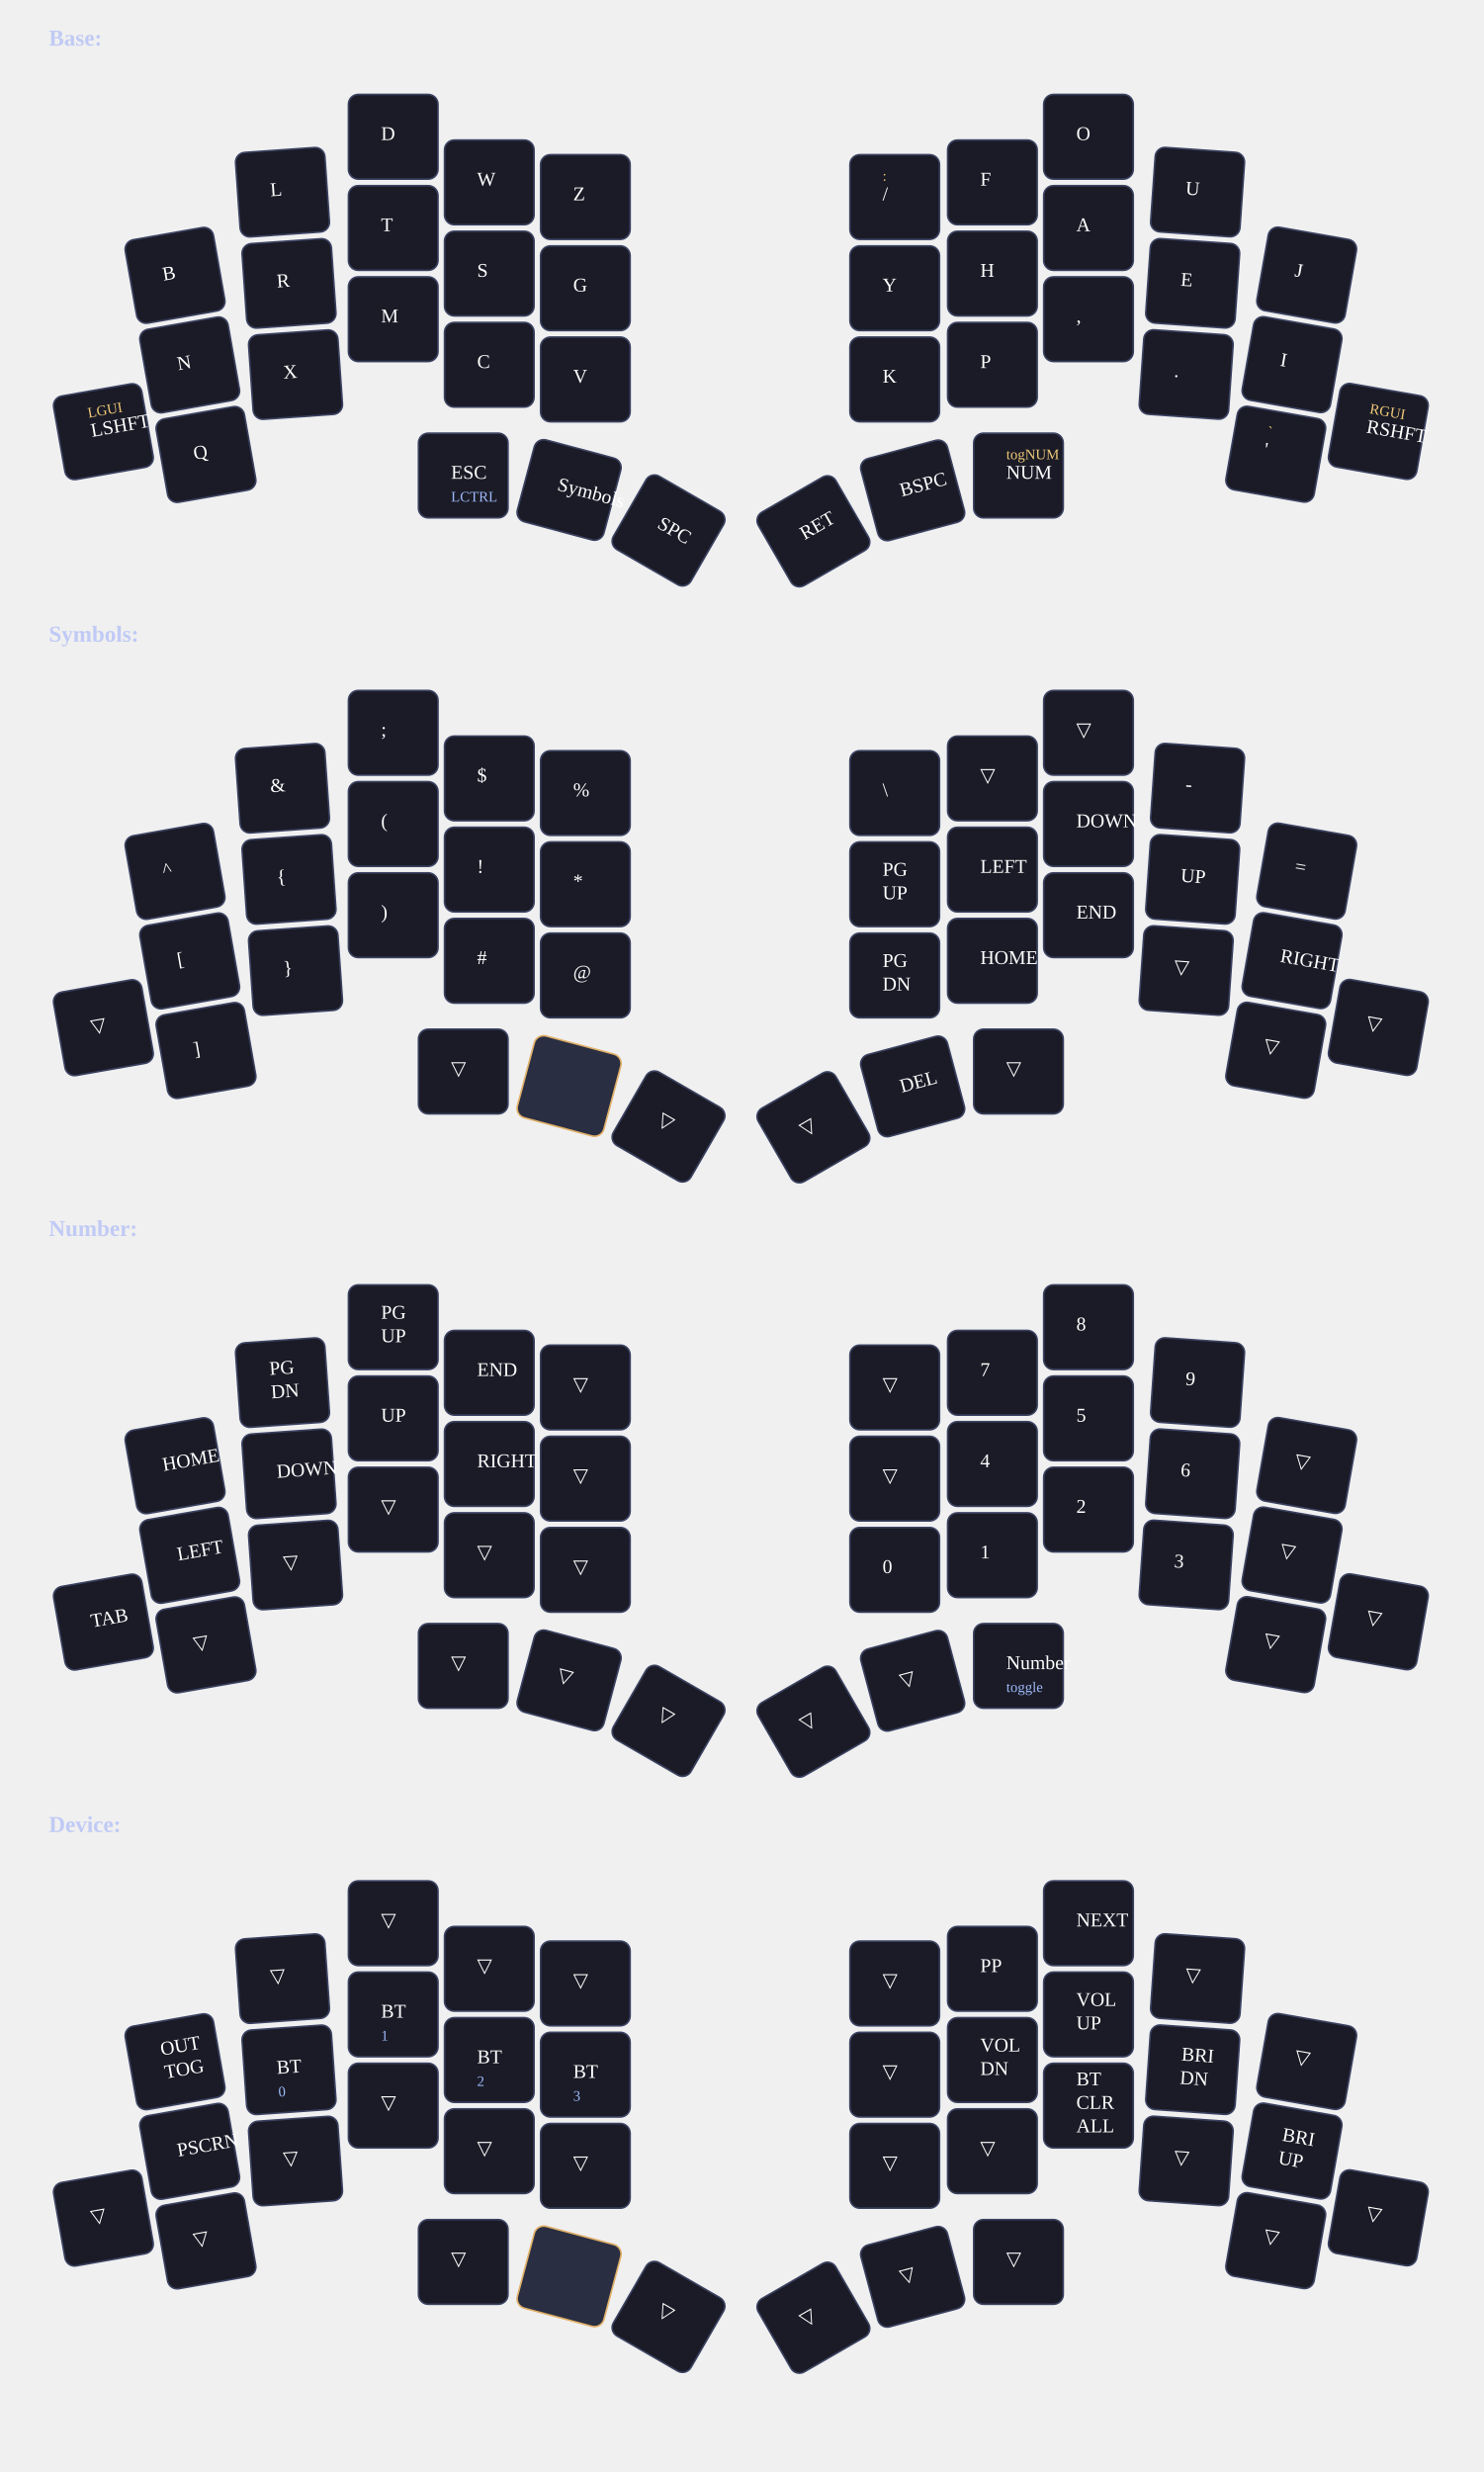
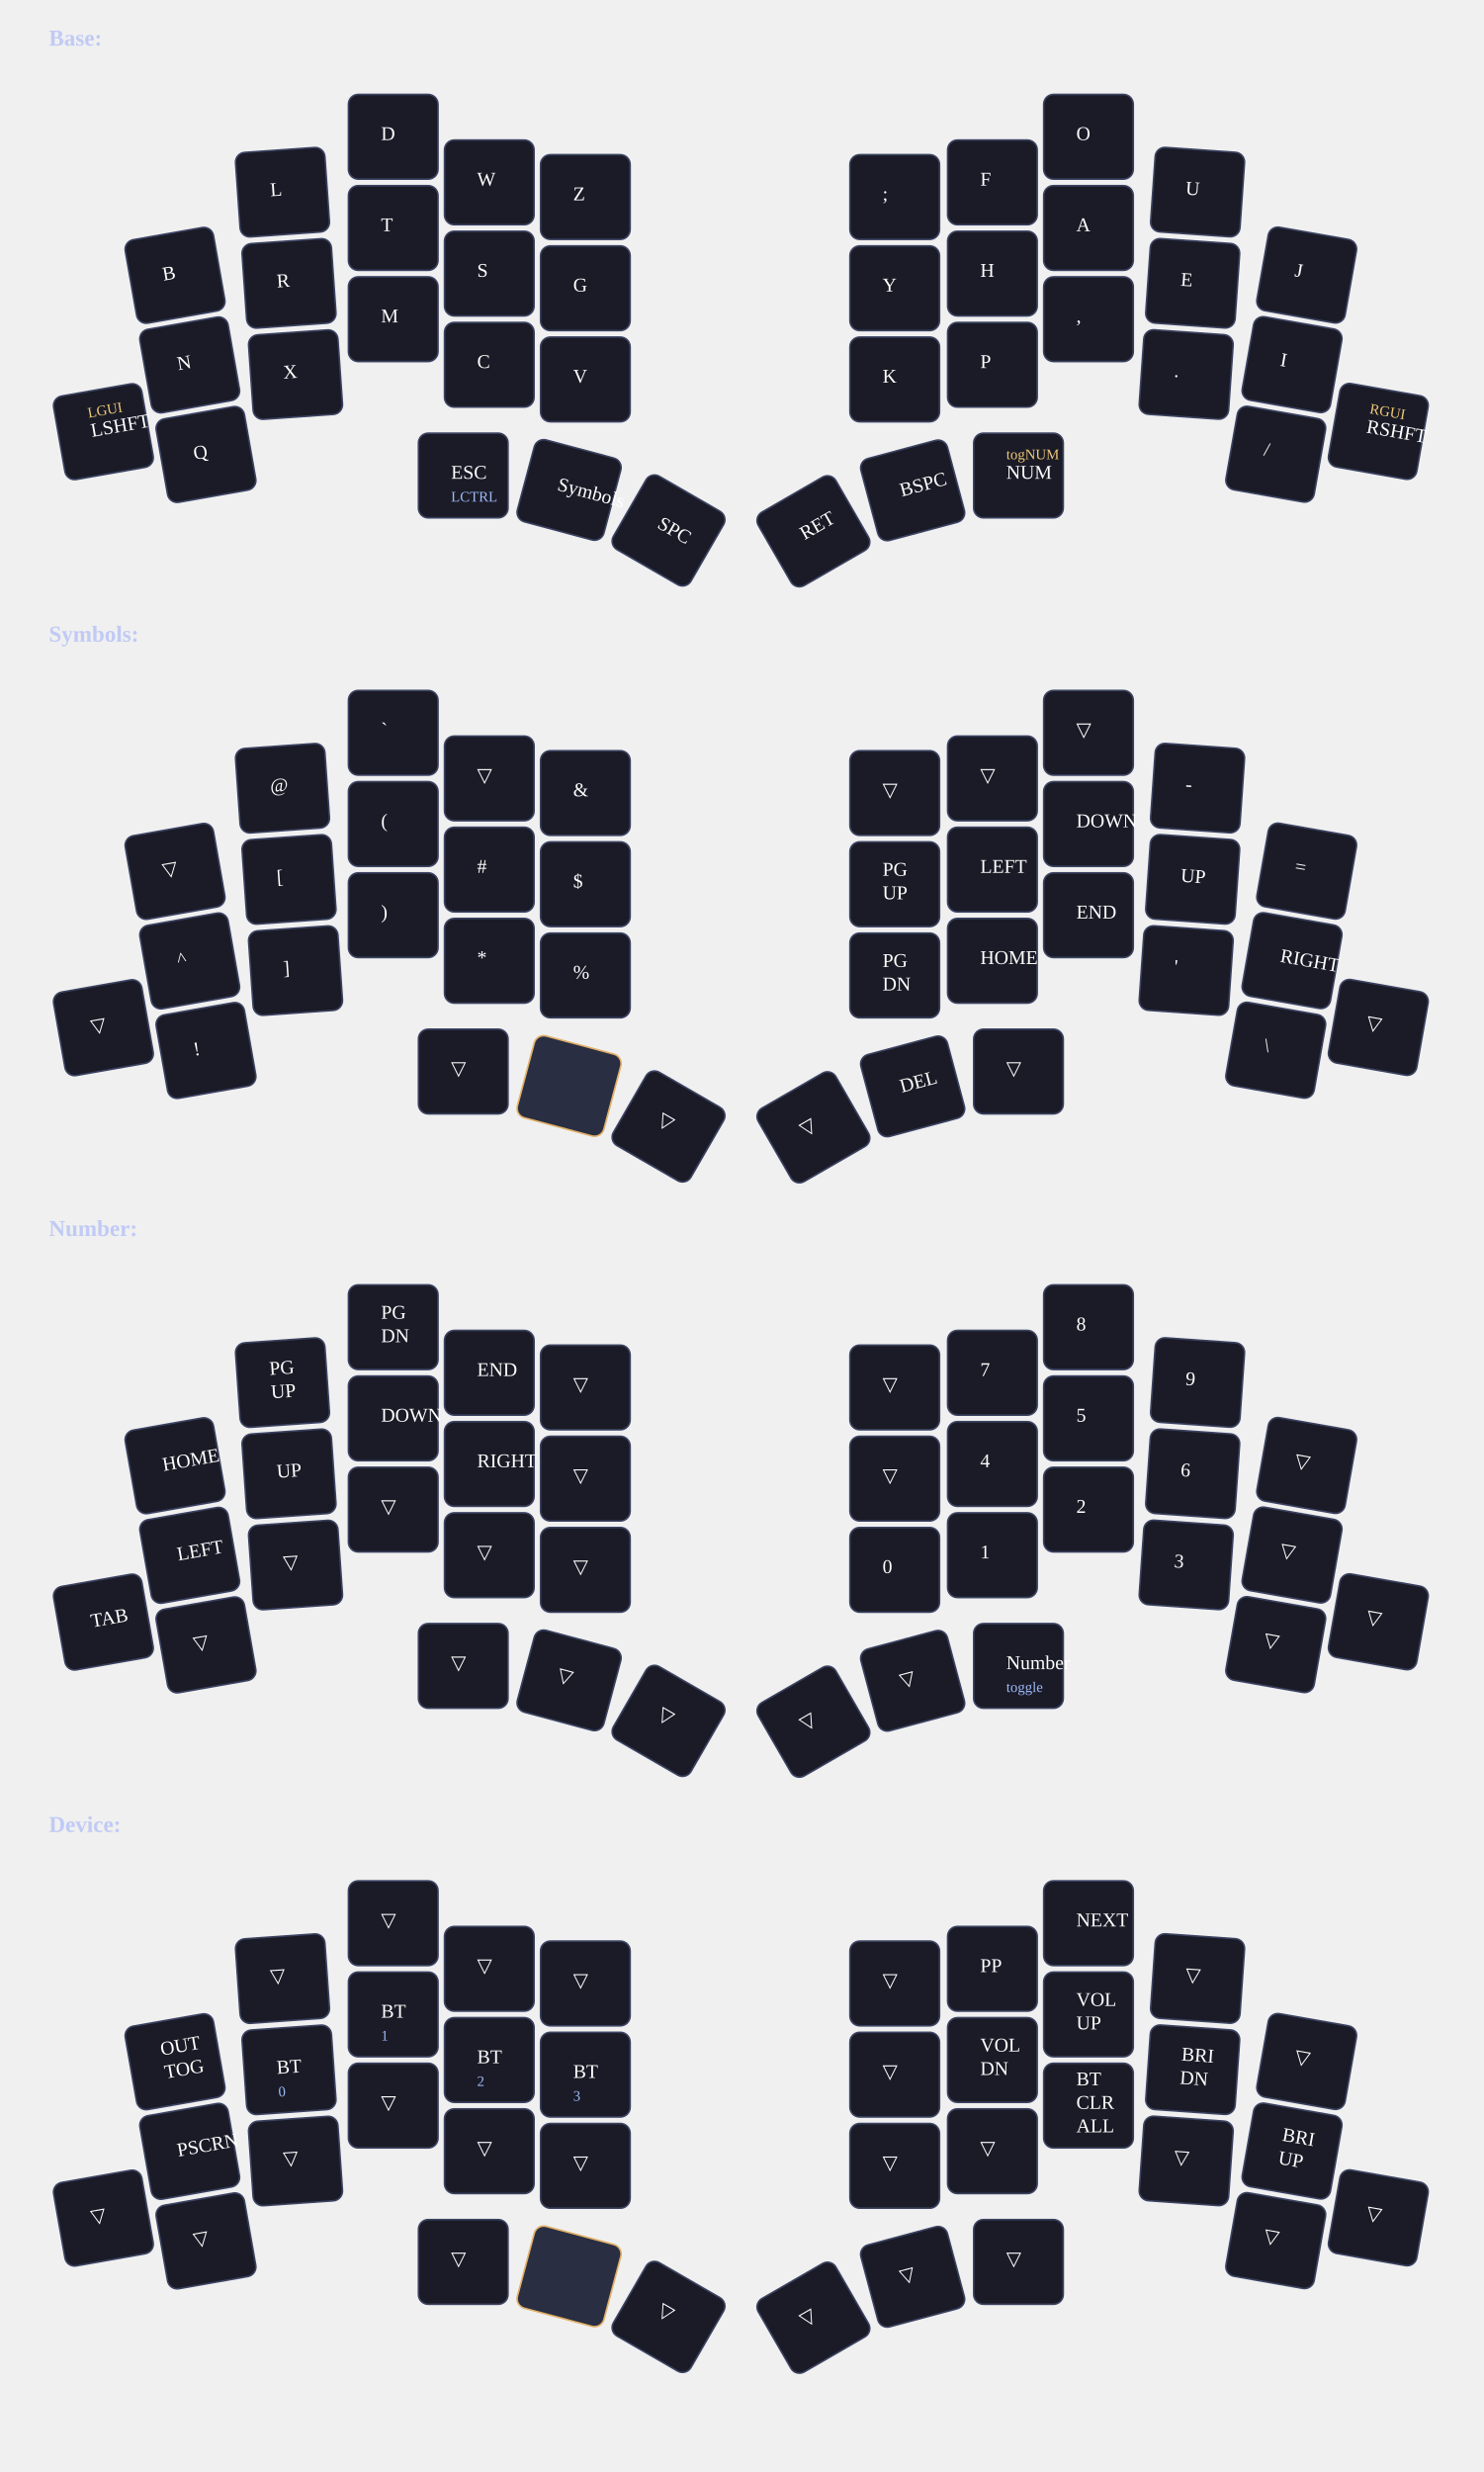
<svg xmlns="http://www.w3.org/2000/svg" width="911" height="1518" viewBox="0 0 911 1518" class="keymap">
  <style>.background { fill: #0f0f14; }
.key { fill: #1a1b26; stroke: #3b4261; stroke-width: 1; }
.key.held { fill: #292e42; stroke: #e0af68; stroke-width: 1; }
.key.ghost { stroke-dasharray: 4,4; stroke: #565f89; stroke-width: 1; }
.keycode { font-size: 10px; font-family: monospace; fill: #c0caf5; text-anchor: middle; dominant-baseline: middle; }
text.tap { font-size: 12px; fill: #ffffff; stroke: none; transform: translateX(-8px); }
text.hold { font-size: 9px; fill: #9db8f8; stroke: none; transform: translate(-8px, 2px); }
text.shifted { font-size: 9px; fill: #f0c878; stroke: none; transform: translate(-8px, 4px); }
.label { font-size: 14px; font-weight: bold; fill: #c0caf5; stroke: none; }
.combo { fill: #bb9af7; stroke: #3b4261; stroke-width: 1; }
</style>
  <g transform="translate(30, 0)" class="layer-Base">
    <text x="0" y="28" class="label" id="Base">Base:</text>
    <g transform="translate(0, 56)">
      <g transform="translate(78, 113) rotate(-10.0)" class="key keypos-0">
        <rect rx="6" ry="6" x="-28" y="-26" width="55" height="52" class="key" />
        <text x="0" y="2" class="key tap">B</text>
      </g>
      <g transform="translate(144, 62) rotate(-4.0)" class="key keypos-1">
        <rect rx="6" ry="6" x="-28" y="-26" width="55" height="52" class="key" />
        <text x="0" y="2" class="key tap">L</text>
      </g>
      <g transform="translate(212, 28)" class="key keypos-2">
        <rect rx="6" ry="6" x="-28" y="-26" width="55" height="52" class="key" />
        <text x="0" y="2" class="key tap">D</text>
      </g>
      <g transform="translate(271, 56)" class="key keypos-3">
        <rect rx="6" ry="6" x="-28" y="-26" width="55" height="52" class="key" />
        <text x="0" y="2" class="key tap">W</text>
      </g>
      <g transform="translate(330, 65)" class="key keypos-4">
        <rect rx="6" ry="6" x="-28" y="-26" width="55" height="52" class="key" />
        <text x="0" y="2" class="key tap">Z</text>
      </g>
      <g transform="translate(520, 65)" class="key keypos-5">
        <rect rx="6" ry="6" x="-28" y="-26" width="55" height="52" class="key" />
-         <text x="0" y="2" class="key tap">/</text>
-         <text x="0" y="-14" class="key shifted">:</text>
+         <text x="0" y="2" class="key tap">;</text>
      </g>
      <g transform="translate(580, 56)" class="key keypos-6">
        <rect rx="6" ry="6" x="-28" y="-26" width="55" height="52" class="key" />
        <text x="0" y="2" class="key tap">F</text>
      </g>
      <g transform="translate(639, 28)" class="key keypos-7">
        <rect rx="6" ry="6" x="-28" y="-26" width="55" height="52" class="key" />
        <text x="0" y="2" class="key tap">O</text>
      </g>
      <g transform="translate(706, 62) rotate(4.0)" class="key keypos-8">
        <rect rx="6" ry="6" x="-28" y="-26" width="55" height="52" class="key" />
        <text x="0" y="2" class="key tap">U</text>
      </g>
      <g transform="translate(773, 113) rotate(10.0)" class="key keypos-9">
        <rect rx="6" ry="6" x="-28" y="-26" width="55" height="52" class="key" />
        <text x="0" y="2" class="key tap">J</text>
      </g>
      <g transform="translate(87, 168) rotate(-10.0)" class="key keypos-10">
        <rect rx="6" ry="6" x="-28" y="-26" width="55" height="52" class="key" />
        <text x="0" y="2" class="key tap">N</text>
      </g>
      <g transform="translate(148, 118) rotate(-4.0)" class="key keypos-11">
        <rect rx="6" ry="6" x="-28" y="-26" width="55" height="52" class="key" />
        <text x="0" y="2" class="key tap">R</text>
      </g>
      <g transform="translate(212, 84)" class="key keypos-12">
        <rect rx="6" ry="6" x="-28" y="-26" width="55" height="52" class="key" />
        <text x="0" y="2" class="key tap">T</text>
      </g>
      <g transform="translate(271, 112)" class="key keypos-13">
        <rect rx="6" ry="6" x="-28" y="-26" width="55" height="52" class="key" />
        <text x="0" y="2" class="key tap">S</text>
      </g>
      <g transform="translate(330, 121)" class="key keypos-14">
        <rect rx="6" ry="6" x="-28" y="-26" width="55" height="52" class="key" />
        <text x="0" y="2" class="key tap">G</text>
      </g>
      <g transform="translate(520, 121)" class="key keypos-15">
        <rect rx="6" ry="6" x="-28" y="-26" width="55" height="52" class="key" />
        <text x="0" y="2" class="key tap">Y</text>
      </g>
      <g transform="translate(580, 112)" class="key keypos-16">
        <rect rx="6" ry="6" x="-28" y="-26" width="55" height="52" class="key" />
        <text x="0" y="2" class="key tap">H</text>
      </g>
      <g transform="translate(639, 84)" class="key keypos-17">
        <rect rx="6" ry="6" x="-28" y="-26" width="55" height="52" class="key" />
        <text x="0" y="2" class="key tap">A</text>
      </g>
      <g transform="translate(703, 118) rotate(4.0)" class="key keypos-18">
        <rect rx="6" ry="6" x="-28" y="-26" width="55" height="52" class="key" />
        <text x="0" y="2" class="key tap">E</text>
      </g>
      <g transform="translate(764, 168) rotate(10.0)" class="key keypos-19">
        <rect rx="6" ry="6" x="-28" y="-26" width="55" height="52" class="key" />
        <text x="0" y="2" class="key tap">I</text>
      </g>
      <g transform="translate(34, 209) rotate(-10.0)" class="key keypos-20">
        <rect rx="6" ry="6" x="-28" y="-26" width="55" height="52" class="key" />
        <text x="0" y="2" class="key tap">LSHFT</text>
        <text x="0" y="-14" class="key shifted">LGUI</text>
      </g>
      <g transform="translate(97, 223) rotate(-10.0)" class="key keypos-21">
        <rect rx="6" ry="6" x="-28" y="-26" width="55" height="52" class="key" />
        <text x="0" y="2" class="key tap">Q</text>
      </g>
      <g transform="translate(152, 174) rotate(-4.0)" class="key keypos-22">
        <rect rx="6" ry="6" x="-28" y="-26" width="55" height="52" class="key" />
        <text x="0" y="2" class="key tap">X</text>
      </g>
      <g transform="translate(212, 140)" class="key keypos-23">
        <rect rx="6" ry="6" x="-28" y="-26" width="55" height="52" class="key" />
        <text x="0" y="2" class="key tap">M</text>
      </g>
      <g transform="translate(271, 168)" class="key keypos-24">
        <rect rx="6" ry="6" x="-28" y="-26" width="55" height="52" class="key" />
        <text x="0" y="2" class="key tap">C</text>
      </g>
      <g transform="translate(330, 177)" class="key keypos-25">
        <rect rx="6" ry="6" x="-28" y="-26" width="55" height="52" class="key" />
        <text x="0" y="2" class="key tap">V</text>
      </g>
      <g transform="translate(520, 177)" class="key keypos-26">
        <rect rx="6" ry="6" x="-28" y="-26" width="55" height="52" class="key" />
        <text x="0" y="2" class="key tap">K</text>
      </g>
      <g transform="translate(580, 168)" class="key keypos-27">
        <rect rx="6" ry="6" x="-28" y="-26" width="55" height="52" class="key" />
        <text x="0" y="2" class="key tap">P</text>
      </g>
      <g transform="translate(639, 140)" class="key keypos-28">
        <rect rx="6" ry="6" x="-28" y="-26" width="55" height="52" class="key" />
        <text x="0" y="2" class="key tap">,</text>
      </g>
      <g transform="translate(699, 174) rotate(4.0)" class="key keypos-29">
        <rect rx="6" ry="6" x="-28" y="-26" width="55" height="52" class="key" />
        <text x="0" y="2" class="key tap">.</text>
      </g>
      <g transform="translate(754, 223) rotate(10.0)" class="key keypos-30">
        <rect rx="6" ry="6" x="-28" y="-26" width="55" height="52" class="key" />
-         <text x="0" y="2" class="key tap">'</text>
-         <text x="0" y="-14" class="key shifted">`</text>
+         <text x="0" y="2" class="key tap">/</text>
      </g>
      <g transform="translate(817, 209) rotate(10.0)" class="key keypos-31">
        <rect rx="6" ry="6" x="-28" y="-26" width="55" height="52" class="key" />
        <text x="0" y="2" class="key tap">RSHFT</text>
        <text x="0" y="-14" class="key shifted">RGUI</text>
      </g>
      <g transform="translate(255, 236)" class="key keypos-32">
        <rect rx="6" ry="6" x="-28" y="-26" width="55" height="52" class="key" />
        <text x="0" y="2" class="key tap">ESC</text>
        <text x="0" y="14" class="key hold">LCTRL</text>
      </g>
      <g transform="translate(320, 245) rotate(15.0)" class="key keypos-33">
        <rect rx="6" ry="6" x="-28" y="-26" width="55" height="52" class="key" />
        <a href="#Symbols">
          <text x="0" y="2" class="key tap layer-activator">Symbols</text>
        </a>
      </g>
      <g transform="translate(381, 270) rotate(30.0)" class="key keypos-34">
        <rect rx="6" ry="6" x="-28" y="-26" width="55" height="52" class="key" />
        <text x="0" y="2" class="key tap">SPC</text>
      </g>
      <g transform="translate(470, 270) rotate(-30.0)" class="key keypos-35">
        <rect rx="6" ry="6" x="-28" y="-26" width="55" height="52" class="key" />
        <text x="0" y="2" class="key tap">RET</text>
      </g>
      <g transform="translate(531, 245) rotate(-15.0)" class="key keypos-36">
        <rect rx="6" ry="6" x="-28" y="-26" width="55" height="52" class="key" />
        <text x="0" y="2" class="key tap">BSPC</text>
      </g>
      <g transform="translate(596, 236)" class="key keypos-37">
        <rect rx="6" ry="6" x="-28" y="-26" width="55" height="52" class="key" />
        <text x="0" y="2" class="key tap">NUM</text>
        <text x="0" y="-14" class="key shifted">togNUM</text>
      </g>
    </g>
  </g>
  <g transform="translate(30, 366)" class="layer-Symbols">
    <text x="0" y="28" class="label" id="Symbols">Symbols:</text>
    <g transform="translate(0, 56)">
-       <g transform="translate(78, 113) rotate(-10.0)" class="key keypos-0">
+       <g transform="translate(78, 113) rotate(-10.0)" class="key trans keypos-0">
+         <rect rx="6" ry="6" x="-28" y="-26" width="55" height="52" class="key trans" />
+         <text x="0" y="2" class="key trans tap">▽</text>
+       </g>
+       <g transform="translate(144, 62) rotate(-4.0)" class="key keypos-1">
+         <rect rx="6" ry="6" x="-28" y="-26" width="55" height="52" class="key" />
+         <text x="0" y="2" class="key tap">@</text>
+       </g>
+       <g transform="translate(212, 28)" class="key keypos-2">
+         <rect rx="6" ry="6" x="-28" y="-26" width="55" height="52" class="key" />
+         <text x="0" y="2" class="key tap">`</text>
+       </g>
+       <g transform="translate(271, 56)" class="key trans keypos-3">
+         <rect rx="6" ry="6" x="-28" y="-26" width="55" height="52" class="key trans" />
+         <text x="0" y="2" class="key trans tap">▽</text>
+       </g>
+       <g transform="translate(330, 65)" class="key keypos-4">
+         <rect rx="6" ry="6" x="-28" y="-26" width="55" height="52" class="key" />
+         <text x="0" y="2" class="key tap">&amp;</text>
+       </g>
+       <g transform="translate(520, 65)" class="key trans keypos-5">
+         <rect rx="6" ry="6" x="-28" y="-26" width="55" height="52" class="key trans" />
+         <text x="0" y="2" class="key trans tap">▽</text>
+       </g>
+       <g transform="translate(580, 56)" class="key trans keypos-6">
+         <rect rx="6" ry="6" x="-28" y="-26" width="55" height="52" class="key trans" />
+         <text x="0" y="2" class="key trans tap">▽</text>
+       </g>
+       <g transform="translate(639, 28)" class="key trans keypos-7">
+         <rect rx="6" ry="6" x="-28" y="-26" width="55" height="52" class="key trans" />
+         <text x="0" y="2" class="key trans tap">▽</text>
+       </g>
+       <g transform="translate(706, 62) rotate(4.0)" class="key keypos-8">
+         <rect rx="6" ry="6" x="-28" y="-26" width="55" height="52" class="key" />
+         <text x="0" y="2" class="key tap">-</text>
+       </g>
+       <g transform="translate(773, 113) rotate(10.0)" class="key keypos-9">
+         <rect rx="6" ry="6" x="-28" y="-26" width="55" height="52" class="key" />
+         <text x="0" y="2" class="key tap">=</text>
+       </g>
+       <g transform="translate(87, 168) rotate(-10.0)" class="key keypos-10">
        <rect rx="6" ry="6" x="-28" y="-26" width="55" height="52" class="key" />
        <text x="0" y="2" class="key tap">^</text>
      </g>
-       <g transform="translate(144, 62) rotate(-4.0)" class="key keypos-1">
-         <rect rx="6" ry="6" x="-28" y="-26" width="55" height="52" class="key" />
-         <text x="0" y="2" class="key tap">&amp;</text>
-       </g>
-       <g transform="translate(212, 28)" class="key keypos-2">
-         <rect rx="6" ry="6" x="-28" y="-26" width="55" height="52" class="key" />
-         <text x="0" y="2" class="key tap">;</text>
-       </g>
-       <g transform="translate(271, 56)" class="key keypos-3">
+       <g transform="translate(148, 118) rotate(-4.0)" class="key keypos-11">
+         <rect rx="6" ry="6" x="-28" y="-26" width="55" height="52" class="key" />
+         <text x="0" y="2" class="key tap">[</text>
+       </g>
+       <g transform="translate(212, 84)" class="key keypos-12">
+         <rect rx="6" ry="6" x="-28" y="-26" width="55" height="52" class="key" />
+         <text x="0" y="2" class="key tap">(</text>
+       </g>
+       <g transform="translate(271, 112)" class="key keypos-13">
+         <rect rx="6" ry="6" x="-28" y="-26" width="55" height="52" class="key" />
+         <text x="0" y="2" class="key tap">#</text>
+       </g>
+       <g transform="translate(330, 121)" class="key keypos-14">
        <rect rx="6" ry="6" x="-28" y="-26" width="55" height="52" class="key" />
        <text x="0" y="2" class="key tap">$</text>
-       </g>
-       <g transform="translate(330, 65)" class="key keypos-4">
-         <rect rx="6" ry="6" x="-28" y="-26" width="55" height="52" class="key" />
-         <text x="0" y="2" class="key tap">%</text>
-       </g>
-       <g transform="translate(520, 65)" class="key keypos-5">
-         <rect rx="6" ry="6" x="-28" y="-26" width="55" height="52" class="key" />
-         <text x="0" y="2" class="key tap">\</text>
-       </g>
-       <g transform="translate(580, 56)" class="key trans keypos-6">
-         <rect rx="6" ry="6" x="-28" y="-26" width="55" height="52" class="key trans" />
-         <text x="0" y="2" class="key trans tap">▽</text>
-       </g>
-       <g transform="translate(639, 28)" class="key trans keypos-7">
-         <rect rx="6" ry="6" x="-28" y="-26" width="55" height="52" class="key trans" />
-         <text x="0" y="2" class="key trans tap">▽</text>
-       </g>
-       <g transform="translate(706, 62) rotate(4.0)" class="key keypos-8">
-         <rect rx="6" ry="6" x="-28" y="-26" width="55" height="52" class="key" />
-         <text x="0" y="2" class="key tap">-</text>
-       </g>
-       <g transform="translate(773, 113) rotate(10.0)" class="key keypos-9">
-         <rect rx="6" ry="6" x="-28" y="-26" width="55" height="52" class="key" />
-         <text x="0" y="2" class="key tap">=</text>
-       </g>
-       <g transform="translate(87, 168) rotate(-10.0)" class="key keypos-10">
-         <rect rx="6" ry="6" x="-28" y="-26" width="55" height="52" class="key" />
-         <text x="0" y="2" class="key tap">[</text>
-       </g>
-       <g transform="translate(148, 118) rotate(-4.0)" class="key keypos-11">
-         <rect rx="6" ry="6" x="-28" y="-26" width="55" height="52" class="key" />
-         <text x="0" y="2" class="key tap">{</text>
-       </g>
-       <g transform="translate(212, 84)" class="key keypos-12">
-         <rect rx="6" ry="6" x="-28" y="-26" width="55" height="52" class="key" />
-         <text x="0" y="2" class="key tap">(</text>
-       </g>
-       <g transform="translate(271, 112)" class="key keypos-13">
-         <rect rx="6" ry="6" x="-28" y="-26" width="55" height="52" class="key" />
-         <text x="0" y="2" class="key tap">!</text>
-       </g>
-       <g transform="translate(330, 121)" class="key keypos-14">
-         <rect rx="6" ry="6" x="-28" y="-26" width="55" height="52" class="key" />
-         <text x="0" y="2" class="key tap">*</text>
      </g>
      <g transform="translate(520, 121)" class="key keypos-15">
        <rect rx="6" ry="6" x="-28" y="-26" width="55" height="52" class="key" />
        <text x="0" y="2" class="key tap">
          <tspan x="0" dy="-0.6em">PG</tspan>
          <tspan x="0" dy="1.2em">UP</tspan>
        </text>
      </g>
      <g transform="translate(580, 112)" class="key keypos-16">
        <rect rx="6" ry="6" x="-28" y="-26" width="55" height="52" class="key" />
        <text x="0" y="2" class="key tap">LEFT</text>
      </g>
      <g transform="translate(639, 84)" class="key keypos-17">
        <rect rx="6" ry="6" x="-28" y="-26" width="55" height="52" class="key" />
        <text x="0" y="2" class="key tap">DOWN</text>
      </g>
      <g transform="translate(703, 118) rotate(4.0)" class="key keypos-18">
        <rect rx="6" ry="6" x="-28" y="-26" width="55" height="52" class="key" />
        <text x="0" y="2" class="key tap">UP</text>
      </g>
      <g transform="translate(764, 168) rotate(10.0)" class="key keypos-19">
        <rect rx="6" ry="6" x="-28" y="-26" width="55" height="52" class="key" />
        <text x="0" y="2" class="key tap">RIGHT</text>
      </g>
      <g transform="translate(34, 209) rotate(-10.0)" class="key trans keypos-20">
        <rect rx="6" ry="6" x="-28" y="-26" width="55" height="52" class="key trans" />
        <text x="0" y="2" class="key trans tap">▽</text>
      </g>
      <g transform="translate(97, 223) rotate(-10.0)" class="key keypos-21">
        <rect rx="6" ry="6" x="-28" y="-26" width="55" height="52" class="key" />
+         <text x="0" y="2" class="key tap">!</text>
+       </g>
+       <g transform="translate(152, 174) rotate(-4.0)" class="key keypos-22">
+         <rect rx="6" ry="6" x="-28" y="-26" width="55" height="52" class="key" />
        <text x="0" y="2" class="key tap">]</text>
      </g>
-       <g transform="translate(152, 174) rotate(-4.0)" class="key keypos-22">
-         <rect rx="6" ry="6" x="-28" y="-26" width="55" height="52" class="key" />
-         <text x="0" y="2" class="key tap">}</text>
-       </g>
      <g transform="translate(212, 140)" class="key keypos-23">
        <rect rx="6" ry="6" x="-28" y="-26" width="55" height="52" class="key" />
        <text x="0" y="2" class="key tap">)</text>
      </g>
      <g transform="translate(271, 168)" class="key keypos-24">
        <rect rx="6" ry="6" x="-28" y="-26" width="55" height="52" class="key" />
-         <text x="0" y="2" class="key tap">#</text>
+         <text x="0" y="2" class="key tap">*</text>
      </g>
      <g transform="translate(330, 177)" class="key keypos-25">
        <rect rx="6" ry="6" x="-28" y="-26" width="55" height="52" class="key" />
-         <text x="0" y="2" class="key tap">@</text>
+         <text x="0" y="2" class="key tap">%</text>
      </g>
      <g transform="translate(520, 177)" class="key keypos-26">
        <rect rx="6" ry="6" x="-28" y="-26" width="55" height="52" class="key" />
        <text x="0" y="2" class="key tap">
          <tspan x="0" dy="-0.6em">PG</tspan>
          <tspan x="0" dy="1.2em">DN</tspan>
        </text>
      </g>
      <g transform="translate(580, 168)" class="key keypos-27">
        <rect rx="6" ry="6" x="-28" y="-26" width="55" height="52" class="key" />
        <text x="0" y="2" class="key tap">HOME</text>
      </g>
      <g transform="translate(639, 140)" class="key keypos-28">
        <rect rx="6" ry="6" x="-28" y="-26" width="55" height="52" class="key" />
        <text x="0" y="2" class="key tap">END</text>
      </g>
-       <g transform="translate(699, 174) rotate(4.0)" class="key trans keypos-29">
-         <rect rx="6" ry="6" x="-28" y="-26" width="55" height="52" class="key trans" />
-         <text x="0" y="2" class="key trans tap">▽</text>
-       </g>
-       <g transform="translate(754, 223) rotate(10.0)" class="key trans keypos-30">
-         <rect rx="6" ry="6" x="-28" y="-26" width="55" height="52" class="key trans" />
-         <text x="0" y="2" class="key trans tap">▽</text>
+       <g transform="translate(699, 174) rotate(4.0)" class="key keypos-29">
+         <rect rx="6" ry="6" x="-28" y="-26" width="55" height="52" class="key" />
+         <text x="0" y="2" class="key tap">'</text>
+       </g>
+       <g transform="translate(754, 223) rotate(10.0)" class="key keypos-30">
+         <rect rx="6" ry="6" x="-28" y="-26" width="55" height="52" class="key" />
+         <text x="0" y="2" class="key tap">\</text>
      </g>
      <g transform="translate(817, 209) rotate(10.0)" class="key trans keypos-31">
        <rect rx="6" ry="6" x="-28" y="-26" width="55" height="52" class="key trans" />
        <text x="0" y="2" class="key trans tap">▽</text>
      </g>
      <g transform="translate(255, 236)" class="key trans keypos-32">
        <rect rx="6" ry="6" x="-28" y="-26" width="55" height="52" class="key trans" />
        <text x="0" y="2" class="key trans tap">▽</text>
      </g>
      <g transform="translate(320, 245) rotate(15.0)" class="key held keypos-33">
        <rect rx="6" ry="6" x="-28" y="-26" width="55" height="52" class="key held" />
      </g>
      <g transform="translate(381, 270) rotate(30.0)" class="key trans keypos-34">
        <rect rx="6" ry="6" x="-28" y="-26" width="55" height="52" class="key trans" />
        <text x="0" y="2" class="key trans tap">▽</text>
      </g>
      <g transform="translate(470, 270) rotate(-30.0)" class="key trans keypos-35">
        <rect rx="6" ry="6" x="-28" y="-26" width="55" height="52" class="key trans" />
        <text x="0" y="2" class="key trans tap">▽</text>
      </g>
      <g transform="translate(531, 245) rotate(-15.0)" class="key keypos-36">
        <rect rx="6" ry="6" x="-28" y="-26" width="55" height="52" class="key" />
        <text x="0" y="2" class="key tap">DEL</text>
      </g>
      <g transform="translate(596, 236)" class="key trans keypos-37">
        <rect rx="6" ry="6" x="-28" y="-26" width="55" height="52" class="key trans" />
        <text x="0" y="2" class="key trans tap">▽</text>
      </g>
    </g>
  </g>
  <g transform="translate(30, 731)" class="layer-Number">
    <text x="0" y="28" class="label" id="Number">Number:</text>
    <g transform="translate(0, 56)">
      <g transform="translate(78, 113) rotate(-10.0)" class="key keypos-0">
        <rect rx="6" ry="6" x="-28" y="-26" width="55" height="52" class="key" />
        <text x="0" y="2" class="key tap">HOME</text>
      </g>
      <g transform="translate(144, 62) rotate(-4.0)" class="key keypos-1">
        <rect rx="6" ry="6" x="-28" y="-26" width="55" height="52" class="key" />
        <text x="0" y="2" class="key tap">
          <tspan x="0" dy="-0.6em">PG</tspan>
+           <tspan x="0" dy="1.2em">UP</tspan>
+         </text>
+       </g>
+       <g transform="translate(212, 28)" class="key keypos-2">
+         <rect rx="6" ry="6" x="-28" y="-26" width="55" height="52" class="key" />
+         <text x="0" y="2" class="key tap">
+           <tspan x="0" dy="-0.6em">PG</tspan>
          <tspan x="0" dy="1.2em">DN</tspan>
        </text>
      </g>
-       <g transform="translate(212, 28)" class="key keypos-2">
-         <rect rx="6" ry="6" x="-28" y="-26" width="55" height="52" class="key" />
-         <text x="0" y="2" class="key tap">
-           <tspan x="0" dy="-0.6em">PG</tspan>
-           <tspan x="0" dy="1.2em">UP</tspan>
-         </text>
-       </g>
      <g transform="translate(271, 56)" class="key keypos-3">
        <rect rx="6" ry="6" x="-28" y="-26" width="55" height="52" class="key" />
        <text x="0" y="2" class="key tap">END</text>
      </g>
      <g transform="translate(330, 65)" class="key trans keypos-4">
        <rect rx="6" ry="6" x="-28" y="-26" width="55" height="52" class="key trans" />
        <text x="0" y="2" class="key trans tap">▽</text>
      </g>
      <g transform="translate(520, 65)" class="key trans keypos-5">
        <rect rx="6" ry="6" x="-28" y="-26" width="55" height="52" class="key trans" />
        <text x="0" y="2" class="key trans tap">▽</text>
      </g>
      <g transform="translate(580, 56)" class="key keypos-6">
        <rect rx="6" ry="6" x="-28" y="-26" width="55" height="52" class="key" />
        <text x="0" y="2" class="key tap">7</text>
      </g>
      <g transform="translate(639, 28)" class="key keypos-7">
        <rect rx="6" ry="6" x="-28" y="-26" width="55" height="52" class="key" />
        <text x="0" y="2" class="key tap">8</text>
      </g>
      <g transform="translate(706, 62) rotate(4.0)" class="key keypos-8">
        <rect rx="6" ry="6" x="-28" y="-26" width="55" height="52" class="key" />
        <text x="0" y="2" class="key tap">9</text>
      </g>
      <g transform="translate(773, 113) rotate(10.0)" class="key trans keypos-9">
        <rect rx="6" ry="6" x="-28" y="-26" width="55" height="52" class="key trans" />
        <text x="0" y="2" class="key trans tap">▽</text>
      </g>
      <g transform="translate(87, 168) rotate(-10.0)" class="key keypos-10">
        <rect rx="6" ry="6" x="-28" y="-26" width="55" height="52" class="key" />
        <text x="0" y="2" class="key tap">LEFT</text>
      </g>
      <g transform="translate(148, 118) rotate(-4.0)" class="key keypos-11">
        <rect rx="6" ry="6" x="-28" y="-26" width="55" height="52" class="key" />
+         <text x="0" y="2" class="key tap">UP</text>
+       </g>
+       <g transform="translate(212, 84)" class="key keypos-12">
+         <rect rx="6" ry="6" x="-28" y="-26" width="55" height="52" class="key" />
        <text x="0" y="2" class="key tap">DOWN</text>
-       </g>
-       <g transform="translate(212, 84)" class="key keypos-12">
-         <rect rx="6" ry="6" x="-28" y="-26" width="55" height="52" class="key" />
-         <text x="0" y="2" class="key tap">UP</text>
      </g>
      <g transform="translate(271, 112)" class="key keypos-13">
        <rect rx="6" ry="6" x="-28" y="-26" width="55" height="52" class="key" />
        <text x="0" y="2" class="key tap">RIGHT</text>
      </g>
      <g transform="translate(330, 121)" class="key trans keypos-14">
        <rect rx="6" ry="6" x="-28" y="-26" width="55" height="52" class="key trans" />
        <text x="0" y="2" class="key trans tap">▽</text>
      </g>
      <g transform="translate(520, 121)" class="key trans keypos-15">
        <rect rx="6" ry="6" x="-28" y="-26" width="55" height="52" class="key trans" />
        <text x="0" y="2" class="key trans tap">▽</text>
      </g>
      <g transform="translate(580, 112)" class="key keypos-16">
        <rect rx="6" ry="6" x="-28" y="-26" width="55" height="52" class="key" />
        <text x="0" y="2" class="key tap">4</text>
      </g>
      <g transform="translate(639, 84)" class="key keypos-17">
        <rect rx="6" ry="6" x="-28" y="-26" width="55" height="52" class="key" />
        <text x="0" y="2" class="key tap">5</text>
      </g>
      <g transform="translate(703, 118) rotate(4.0)" class="key keypos-18">
        <rect rx="6" ry="6" x="-28" y="-26" width="55" height="52" class="key" />
        <text x="0" y="2" class="key tap">6</text>
      </g>
      <g transform="translate(764, 168) rotate(10.0)" class="key trans keypos-19">
        <rect rx="6" ry="6" x="-28" y="-26" width="55" height="52" class="key trans" />
        <text x="0" y="2" class="key trans tap">▽</text>
      </g>
      <g transform="translate(34, 209) rotate(-10.0)" class="key keypos-20">
        <rect rx="6" ry="6" x="-28" y="-26" width="55" height="52" class="key" />
        <text x="0" y="2" class="key tap">TAB</text>
      </g>
      <g transform="translate(97, 223) rotate(-10.0)" class="key trans keypos-21">
        <rect rx="6" ry="6" x="-28" y="-26" width="55" height="52" class="key trans" />
        <text x="0" y="2" class="key trans tap">▽</text>
      </g>
      <g transform="translate(152, 174) rotate(-4.0)" class="key trans keypos-22">
        <rect rx="6" ry="6" x="-28" y="-26" width="55" height="52" class="key trans" />
        <text x="0" y="2" class="key trans tap">▽</text>
      </g>
      <g transform="translate(212, 140)" class="key trans keypos-23">
        <rect rx="6" ry="6" x="-28" y="-26" width="55" height="52" class="key trans" />
        <text x="0" y="2" class="key trans tap">▽</text>
      </g>
      <g transform="translate(271, 168)" class="key trans keypos-24">
        <rect rx="6" ry="6" x="-28" y="-26" width="55" height="52" class="key trans" />
        <text x="0" y="2" class="key trans tap">▽</text>
      </g>
      <g transform="translate(330, 177)" class="key trans keypos-25">
        <rect rx="6" ry="6" x="-28" y="-26" width="55" height="52" class="key trans" />
        <text x="0" y="2" class="key trans tap">▽</text>
      </g>
      <g transform="translate(520, 177)" class="key keypos-26">
        <rect rx="6" ry="6" x="-28" y="-26" width="55" height="52" class="key" />
        <text x="0" y="2" class="key tap">0</text>
      </g>
      <g transform="translate(580, 168)" class="key keypos-27">
        <rect rx="6" ry="6" x="-28" y="-26" width="55" height="52" class="key" />
        <text x="0" y="2" class="key tap">1</text>
      </g>
      <g transform="translate(639, 140)" class="key keypos-28">
        <rect rx="6" ry="6" x="-28" y="-26" width="55" height="52" class="key" />
        <text x="0" y="2" class="key tap">2</text>
      </g>
      <g transform="translate(699, 174) rotate(4.0)" class="key keypos-29">
        <rect rx="6" ry="6" x="-28" y="-26" width="55" height="52" class="key" />
        <text x="0" y="2" class="key tap">3</text>
      </g>
      <g transform="translate(754, 223) rotate(10.0)" class="key trans keypos-30">
        <rect rx="6" ry="6" x="-28" y="-26" width="55" height="52" class="key trans" />
        <text x="0" y="2" class="key trans tap">▽</text>
      </g>
      <g transform="translate(817, 209) rotate(10.0)" class="key trans keypos-31">
        <rect rx="6" ry="6" x="-28" y="-26" width="55" height="52" class="key trans" />
        <text x="0" y="2" class="key trans tap">▽</text>
      </g>
      <g transform="translate(255, 236)" class="key trans keypos-32">
        <rect rx="6" ry="6" x="-28" y="-26" width="55" height="52" class="key trans" />
        <text x="0" y="2" class="key trans tap">▽</text>
      </g>
      <g transform="translate(320, 245) rotate(15.0)" class="key trans keypos-33">
        <rect rx="6" ry="6" x="-28" y="-26" width="55" height="52" class="key trans" />
        <text x="0" y="2" class="key trans tap">▽</text>
      </g>
      <g transform="translate(381, 270) rotate(30.0)" class="key trans keypos-34">
        <rect rx="6" ry="6" x="-28" y="-26" width="55" height="52" class="key trans" />
        <text x="0" y="2" class="key trans tap">▽</text>
      </g>
      <g transform="translate(470, 270) rotate(-30.0)" class="key trans keypos-35">
        <rect rx="6" ry="6" x="-28" y="-26" width="55" height="52" class="key trans" />
        <text x="0" y="2" class="key trans tap">▽</text>
      </g>
      <g transform="translate(531, 245) rotate(-15.0)" class="key trans keypos-36">
        <rect rx="6" ry="6" x="-28" y="-26" width="55" height="52" class="key trans" />
        <text x="0" y="2" class="key trans tap">▽</text>
      </g>
      <g transform="translate(596, 236)" class="key keypos-37">
        <rect rx="6" ry="6" x="-28" y="-26" width="55" height="52" class="key" />
        <a href="#Number">
          <text x="0" y="2" class="key tap layer-activator">Number</text>
        </a>
        <text x="0" y="14" class="key hold">toggle</text>
      </g>
    </g>
  </g>
  <g transform="translate(30, 1097)" class="layer-Device">
    <text x="0" y="28" class="label" id="Device">Device:</text>
    <g transform="translate(0, 56)">
      <g transform="translate(78, 113) rotate(-10.0)" class="key keypos-0">
        <rect rx="6" ry="6" x="-28" y="-26" width="55" height="52" class="key" />
        <text x="0" y="2" class="key tap">
          <tspan x="0" dy="-0.6em">OUT</tspan>
          <tspan x="0" dy="1.2em">TOG</tspan>
        </text>
      </g>
      <g transform="translate(144, 62) rotate(-4.0)" class="key trans keypos-1">
        <rect rx="6" ry="6" x="-28" y="-26" width="55" height="52" class="key trans" />
        <text x="0" y="2" class="key trans tap">▽</text>
      </g>
      <g transform="translate(212, 28)" class="key trans keypos-2">
        <rect rx="6" ry="6" x="-28" y="-26" width="55" height="52" class="key trans" />
        <text x="0" y="2" class="key trans tap">▽</text>
      </g>
      <g transform="translate(271, 56)" class="key trans keypos-3">
        <rect rx="6" ry="6" x="-28" y="-26" width="55" height="52" class="key trans" />
        <text x="0" y="2" class="key trans tap">▽</text>
      </g>
      <g transform="translate(330, 65)" class="key trans keypos-4">
        <rect rx="6" ry="6" x="-28" y="-26" width="55" height="52" class="key trans" />
        <text x="0" y="2" class="key trans tap">▽</text>
      </g>
      <g transform="translate(520, 65)" class="key trans keypos-5">
        <rect rx="6" ry="6" x="-28" y="-26" width="55" height="52" class="key trans" />
        <text x="0" y="2" class="key trans tap">▽</text>
      </g>
      <g transform="translate(580, 56)" class="key keypos-6">
        <rect rx="6" ry="6" x="-28" y="-26" width="55" height="52" class="key" />
        <text x="0" y="2" class="key tap">PP</text>
      </g>
      <g transform="translate(639, 28)" class="key keypos-7">
        <rect rx="6" ry="6" x="-28" y="-26" width="55" height="52" class="key" />
        <text x="0" y="2" class="key tap">NEXT</text>
      </g>
      <g transform="translate(706, 62) rotate(4.0)" class="key trans keypos-8">
        <rect rx="6" ry="6" x="-28" y="-26" width="55" height="52" class="key trans" />
        <text x="0" y="2" class="key trans tap">▽</text>
      </g>
      <g transform="translate(773, 113) rotate(10.0)" class="key trans keypos-9">
        <rect rx="6" ry="6" x="-28" y="-26" width="55" height="52" class="key trans" />
        <text x="0" y="2" class="key trans tap">▽</text>
      </g>
      <g transform="translate(87, 168) rotate(-10.0)" class="key keypos-10">
        <rect rx="6" ry="6" x="-28" y="-26" width="55" height="52" class="key" />
        <text x="0" y="2" class="key tap">PSCRN</text>
      </g>
      <g transform="translate(148, 118) rotate(-4.0)" class="key keypos-11">
        <rect rx="6" ry="6" x="-28" y="-26" width="55" height="52" class="key" />
        <text x="0" y="2" class="key tap">BT</text>
        <text x="0" y="14" class="key hold">0</text>
      </g>
      <g transform="translate(212, 84)" class="key keypos-12">
        <rect rx="6" ry="6" x="-28" y="-26" width="55" height="52" class="key" />
        <text x="0" y="2" class="key tap">BT</text>
        <text x="0" y="14" class="key hold">1</text>
      </g>
      <g transform="translate(271, 112)" class="key keypos-13">
        <rect rx="6" ry="6" x="-28" y="-26" width="55" height="52" class="key" />
        <text x="0" y="2" class="key tap">BT</text>
        <text x="0" y="14" class="key hold">2</text>
      </g>
      <g transform="translate(330, 121)" class="key keypos-14">
        <rect rx="6" ry="6" x="-28" y="-26" width="55" height="52" class="key" />
        <text x="0" y="2" class="key tap">BT</text>
        <text x="0" y="14" class="key hold">3</text>
      </g>
      <g transform="translate(520, 121)" class="key trans keypos-15">
        <rect rx="6" ry="6" x="-28" y="-26" width="55" height="52" class="key trans" />
        <text x="0" y="2" class="key trans tap">▽</text>
      </g>
      <g transform="translate(580, 112)" class="key keypos-16">
        <rect rx="6" ry="6" x="-28" y="-26" width="55" height="52" class="key" />
        <text x="0" y="2" class="key tap">
          <tspan x="0" dy="-0.6em">VOL</tspan>
          <tspan x="0" dy="1.2em">DN</tspan>
        </text>
      </g>
      <g transform="translate(639, 84)" class="key keypos-17">
        <rect rx="6" ry="6" x="-28" y="-26" width="55" height="52" class="key" />
        <text x="0" y="2" class="key tap">
          <tspan x="0" dy="-0.6em">VOL</tspan>
          <tspan x="0" dy="1.2em">UP</tspan>
        </text>
      </g>
      <g transform="translate(703, 118) rotate(4.0)" class="key keypos-18">
        <rect rx="6" ry="6" x="-28" y="-26" width="55" height="52" class="key" />
        <text x="0" y="2" class="key tap">
          <tspan x="0" dy="-0.6em">BRI</tspan>
          <tspan x="0" dy="1.2em">DN</tspan>
        </text>
      </g>
      <g transform="translate(764, 168) rotate(10.0)" class="key keypos-19">
        <rect rx="6" ry="6" x="-28" y="-26" width="55" height="52" class="key" />
        <text x="0" y="2" class="key tap">
          <tspan x="0" dy="-0.6em">BRI</tspan>
          <tspan x="0" dy="1.2em">UP</tspan>
        </text>
      </g>
      <g transform="translate(34, 209) rotate(-10.0)" class="key trans keypos-20">
        <rect rx="6" ry="6" x="-28" y="-26" width="55" height="52" class="key trans" />
        <text x="0" y="2" class="key trans tap">▽</text>
      </g>
      <g transform="translate(97, 223) rotate(-10.0)" class="key trans keypos-21">
        <rect rx="6" ry="6" x="-28" y="-26" width="55" height="52" class="key trans" />
        <text x="0" y="2" class="key trans tap">▽</text>
      </g>
      <g transform="translate(152, 174) rotate(-4.0)" class="key trans keypos-22">
        <rect rx="6" ry="6" x="-28" y="-26" width="55" height="52" class="key trans" />
        <text x="0" y="2" class="key trans tap">▽</text>
      </g>
      <g transform="translate(212, 140)" class="key trans keypos-23">
        <rect rx="6" ry="6" x="-28" y="-26" width="55" height="52" class="key trans" />
        <text x="0" y="2" class="key trans tap">▽</text>
      </g>
      <g transform="translate(271, 168)" class="key trans keypos-24">
        <rect rx="6" ry="6" x="-28" y="-26" width="55" height="52" class="key trans" />
        <text x="0" y="2" class="key trans tap">▽</text>
      </g>
      <g transform="translate(330, 177)" class="key trans keypos-25">
        <rect rx="6" ry="6" x="-28" y="-26" width="55" height="52" class="key trans" />
        <text x="0" y="2" class="key trans tap">▽</text>
      </g>
      <g transform="translate(520, 177)" class="key trans keypos-26">
        <rect rx="6" ry="6" x="-28" y="-26" width="55" height="52" class="key trans" />
        <text x="0" y="2" class="key trans tap">▽</text>
      </g>
      <g transform="translate(580, 168)" class="key trans keypos-27">
        <rect rx="6" ry="6" x="-28" y="-26" width="55" height="52" class="key trans" />
        <text x="0" y="2" class="key trans tap">▽</text>
      </g>
      <g transform="translate(639, 140)" class="key keypos-28">
        <rect rx="6" ry="6" x="-28" y="-26" width="55" height="52" class="key" />
        <text x="0" y="2" class="key tap">
          <tspan x="0" dy="-1.2em">BT</tspan>
          <tspan x="0" dy="1.2em">CLR</tspan>
          <tspan x="0" dy="1.2em">ALL</tspan>
        </text>
      </g>
      <g transform="translate(699, 174) rotate(4.0)" class="key trans keypos-29">
        <rect rx="6" ry="6" x="-28" y="-26" width="55" height="52" class="key trans" />
        <text x="0" y="2" class="key trans tap">▽</text>
      </g>
      <g transform="translate(754, 223) rotate(10.0)" class="key trans keypos-30">
        <rect rx="6" ry="6" x="-28" y="-26" width="55" height="52" class="key trans" />
        <text x="0" y="2" class="key trans tap">▽</text>
      </g>
      <g transform="translate(817, 209) rotate(10.0)" class="key trans keypos-31">
        <rect rx="6" ry="6" x="-28" y="-26" width="55" height="52" class="key trans" />
        <text x="0" y="2" class="key trans tap">▽</text>
      </g>
      <g transform="translate(255, 236)" class="key trans keypos-32">
        <rect rx="6" ry="6" x="-28" y="-26" width="55" height="52" class="key trans" />
        <text x="0" y="2" class="key trans tap">▽</text>
      </g>
      <g transform="translate(320, 245) rotate(15.0)" class="key held keypos-33">
        <rect rx="6" ry="6" x="-28" y="-26" width="55" height="52" class="key held" />
      </g>
      <g transform="translate(381, 270) rotate(30.0)" class="key trans keypos-34">
        <rect rx="6" ry="6" x="-28" y="-26" width="55" height="52" class="key trans" />
        <text x="0" y="2" class="key trans tap">▽</text>
      </g>
      <g transform="translate(470, 270) rotate(-30.0)" class="key trans keypos-35">
        <rect rx="6" ry="6" x="-28" y="-26" width="55" height="52" class="key trans" />
        <text x="0" y="2" class="key trans tap">▽</text>
      </g>
      <g transform="translate(531, 245) rotate(-15.0)" class="key trans keypos-36">
        <rect rx="6" ry="6" x="-28" y="-26" width="55" height="52" class="key trans" />
        <text x="0" y="2" class="key trans tap">▽</text>
      </g>
      <g transform="translate(596, 236)" class="key trans keypos-37">
        <rect rx="6" ry="6" x="-28" y="-26" width="55" height="52" class="key trans" />
        <text x="0" y="2" class="key trans tap">▽</text>
      </g>
    </g>
  </g>
</svg>
